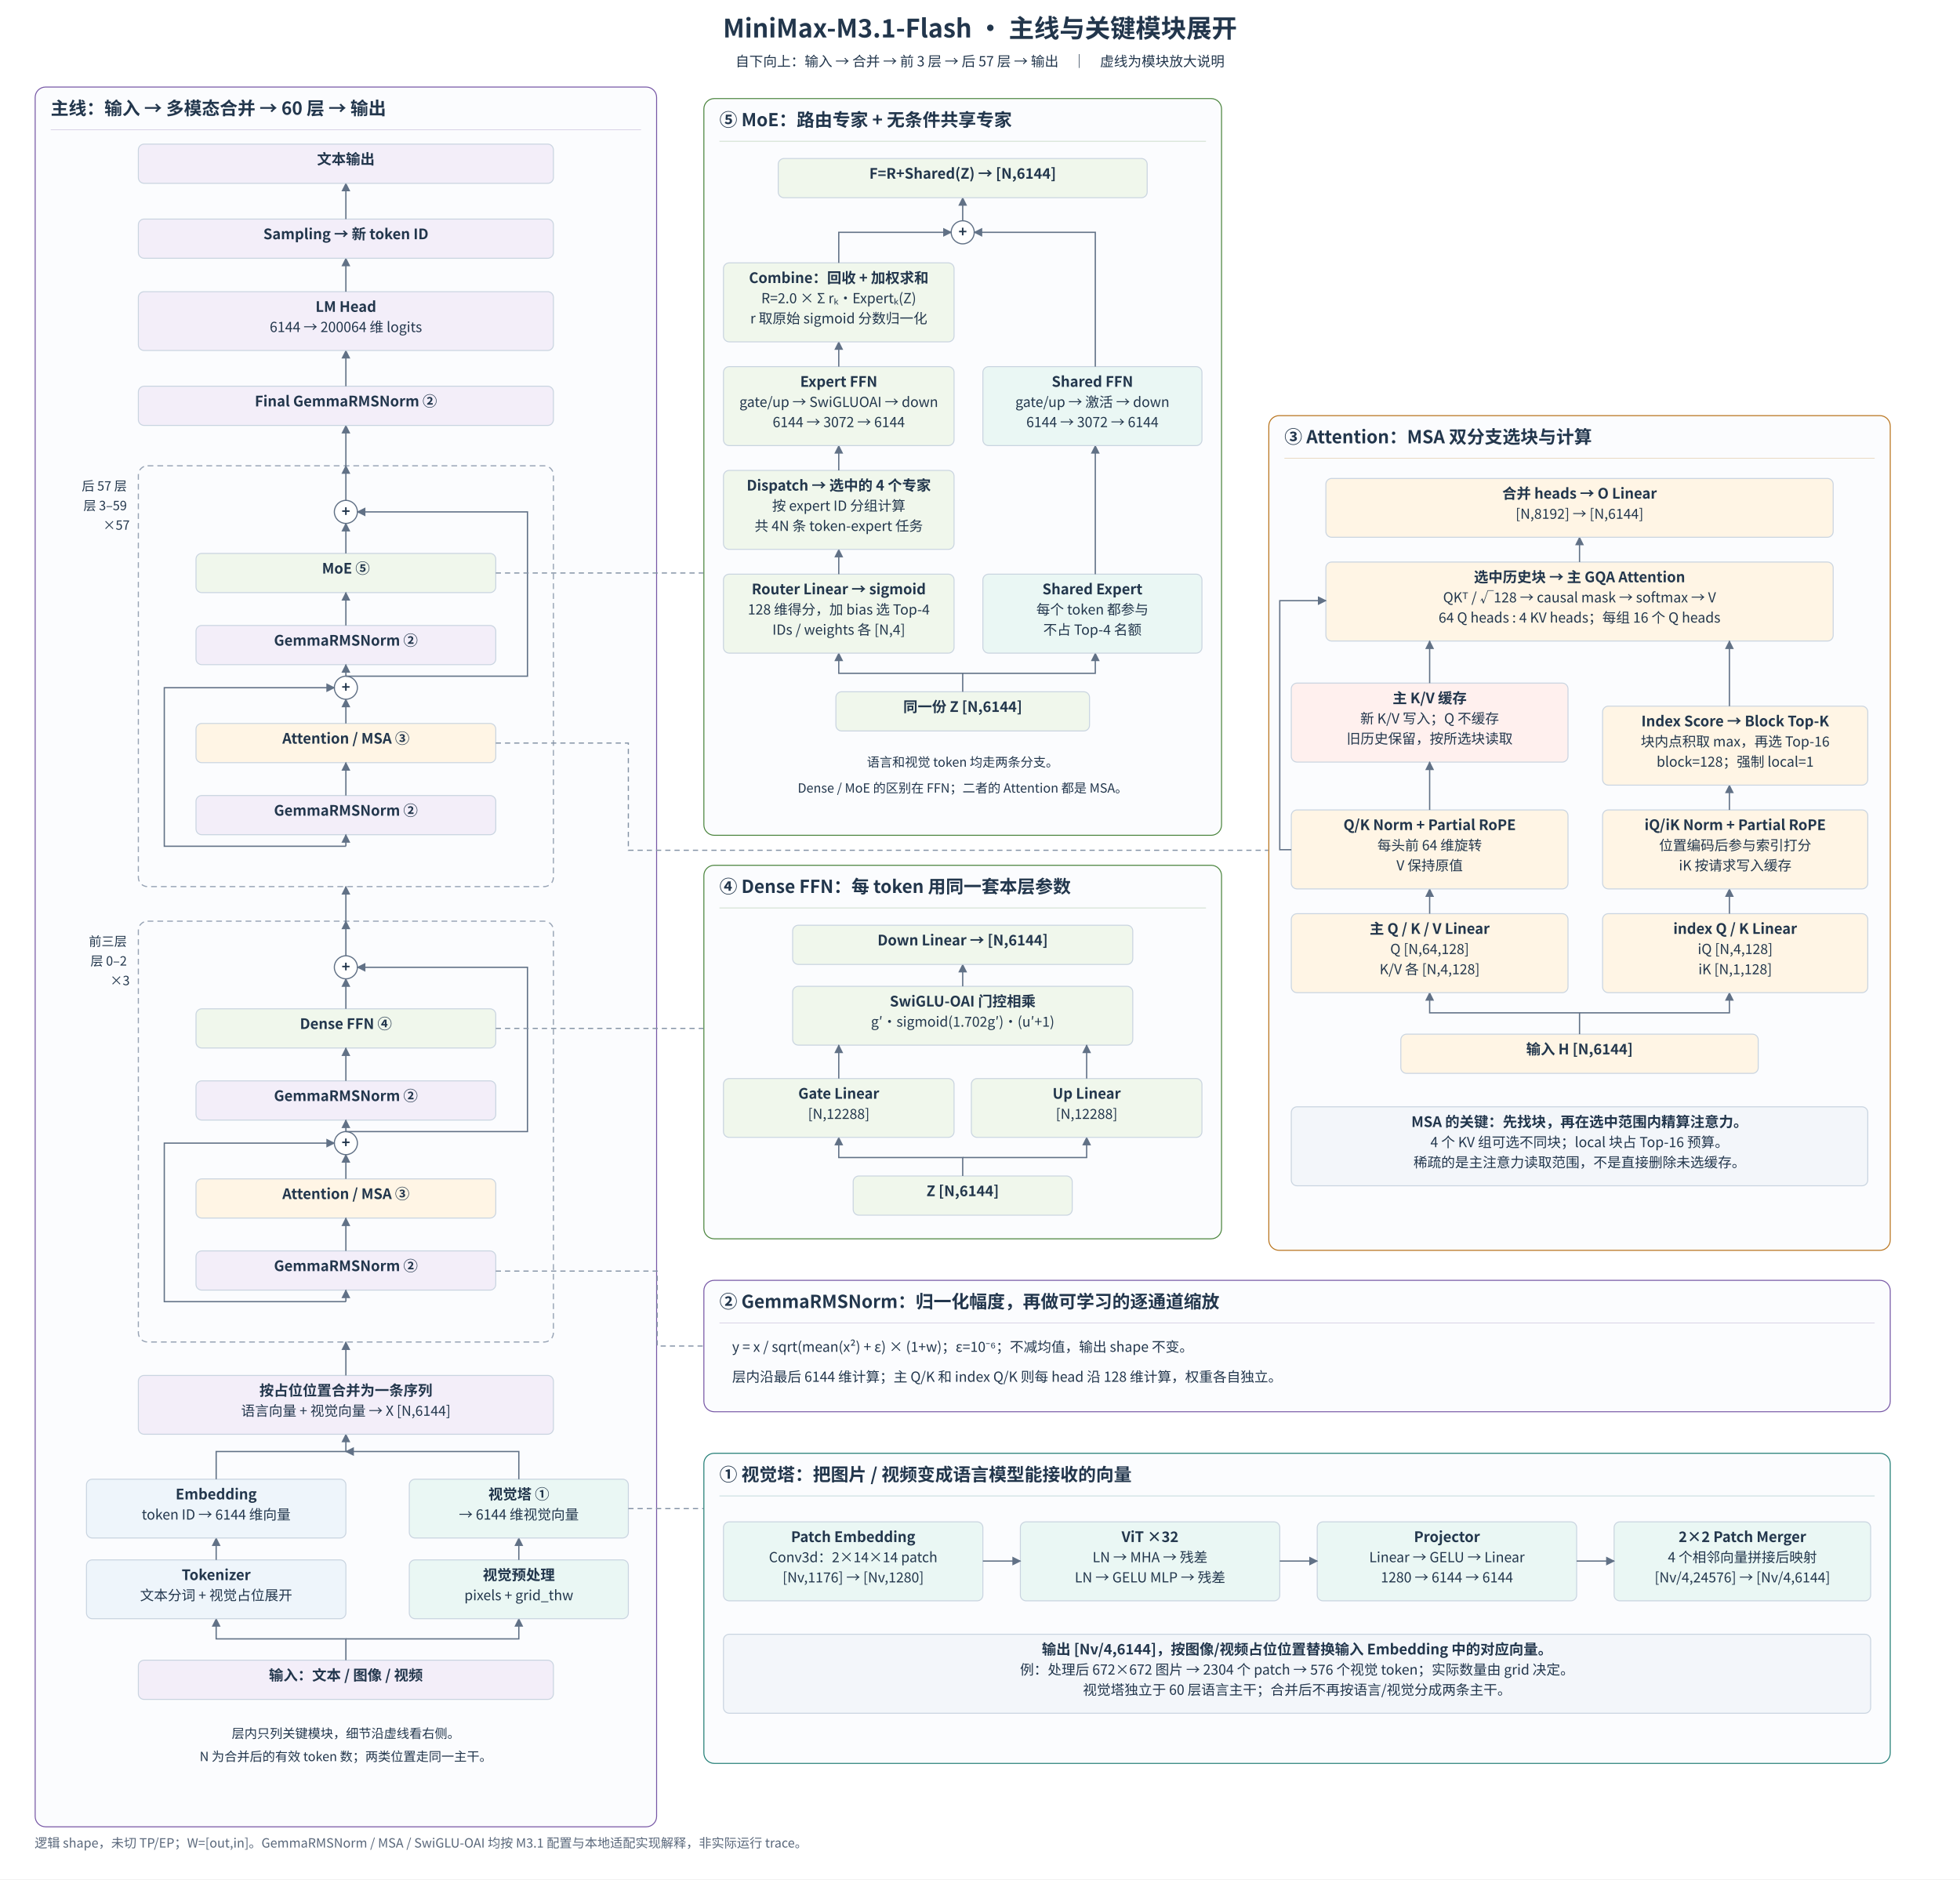
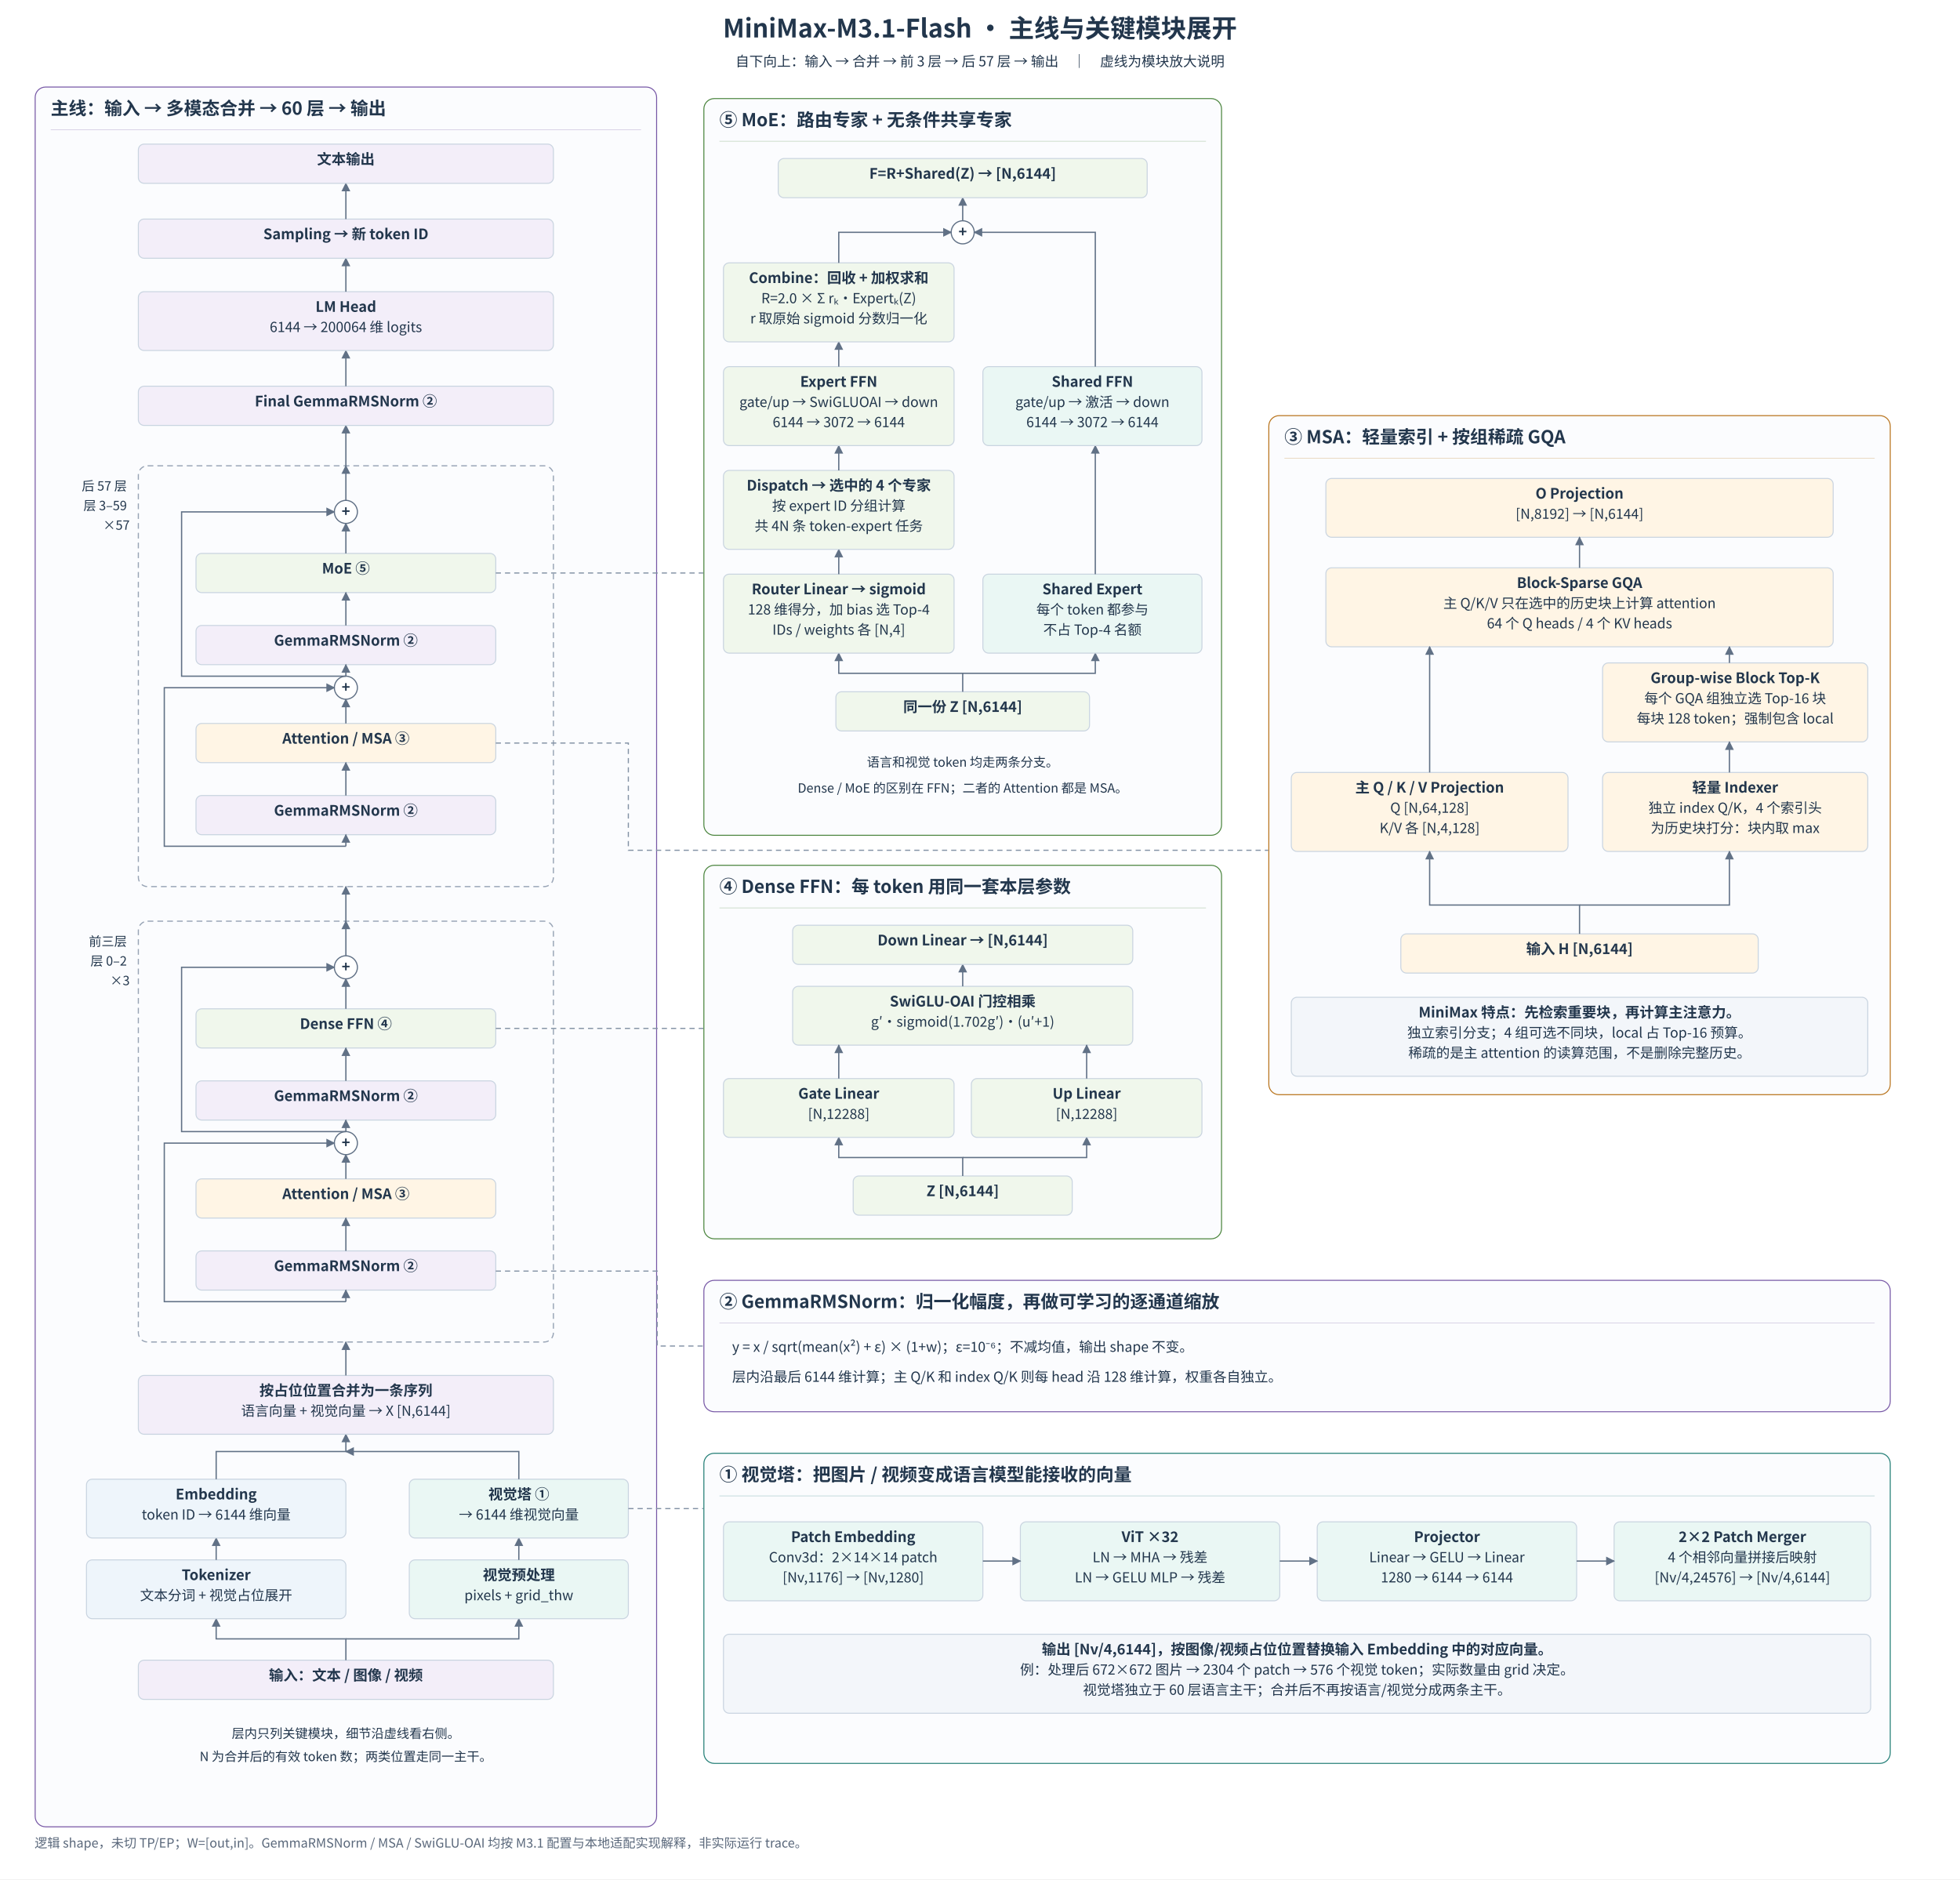
<svg xmlns="http://www.w3.org/2000/svg" width="3400" height="3260" viewBox="0 0 3400 3260">
  <rect width="3400" height="3260" fill="white" />
  <style>
text{font-family:'Microsoft YaHei','Noto Sans CJK SC',Arial,sans-serif;fill:#22364c}
.title{font-size:44px;font-weight:700}.head{font-size:31px;font-weight:700}
.node{font-size:25px;font-weight:600}.body{font-size:24px}.small{font-size:22px}
.weight{font-size:22px;fill:#59677a}.note{font-size:22px;fill:#59677a}
</style>
  <defs>
    <marker id="arrow" viewBox="0 0 10 10" refX="9" refY="5" markerWidth="7" markerHeight="7" orient="auto-start-reverse">
      <path d="M0 0L10 5L0 10Z" fill="#617186" />
    </marker>
  </defs>
  <text x="1700" y="65" class="title" text-anchor="middle">MiniMax-M3.1-Flash · 主线与关键模块展开</text>
  <text x="1700" y="115" class="body" text-anchor="middle">自下向上：输入 → 合并 → 前 3 层 → 后 57 层 → 输出　｜　虚线为模块放大说明</text>
  <g transform="translate(60,150)">
    <rect x="1" y="1" width="1078" height="3018" rx="18" fill="#fbfcfe" stroke="#7758a6" stroke-width="1.7" />
    <text x="28" y="49" class="head" text-anchor="start">主线：输入 → 多模态合并 → 60 层 → 输出</text>
    <line x1="28" y1="75" x2="1052" y2="75" stroke="#7758a6" opacity=".35" />
    <rect x="180" y="2730.0" width="720" height="68" rx="10" fill="#f3eef9" stroke="#c9d4e0" stroke-width="1.7" />
    <text data-max-width="692" x="540.0" y="2765.0" class="node" text-anchor="middle">输入：文本 / 图像 / 视频</text>
    <polyline points="540.0,2730.0 540.0,2693.0 315.0,2693.0 315.0,2658.0" fill="none" stroke="#617186" stroke-width="2.2" marker-end="url(#arrow)" />
    <polyline points="540.0,2693.0 840.0,2693.0 840.0,2658.0" fill="none" stroke="#617186" stroke-width="2.2" marker-end="url(#arrow)" />
    <rect x="90" y="2556.0" width="450" height="102" rx="10" fill="#eef5fb" stroke="#c9d4e0" stroke-width="1.7" />
    <text data-max-width="422" x="315.0" y="2591.0" class="node" text-anchor="middle">Tokenizer</text>
    <text data-max-width="422" x="315.0" y="2626.0" class="body" text-anchor="middle">文本分词 + 视觉占位展开</text>
    <rect x="650" y="2556.0" width="380" height="102" rx="10" fill="#eaf7f4" stroke="#c9d4e0" stroke-width="1.7" />
    <text data-max-width="352" x="840.0" y="2591.0" class="node" text-anchor="middle">视觉预处理</text>
    <text data-max-width="352" x="840.0" y="2626.0" class="body" text-anchor="middle">pixels + grid_thw</text>
    <polyline points="315.0,2556.0 315.0,2518.0" fill="none" stroke="#617186" stroke-width="2.2" marker-end="url(#arrow)" />
    <polyline points="840.0,2556.0 840.0,2518.0" fill="none" stroke="#617186" stroke-width="2.2" marker-end="url(#arrow)" />
    <rect x="90" y="2416.0" width="450" height="102" rx="10" fill="#eef5fb" stroke="#c9d4e0" stroke-width="1.7" />
    <text data-max-width="422" x="315.0" y="2451.0" class="node" text-anchor="middle">Embedding</text>
    <text data-max-width="422" x="315.0" y="2486.0" class="body" text-anchor="middle">token ID → 6144 维向量</text>
    <rect x="650" y="2416.0" width="380" height="102" rx="10" fill="#eaf7f4" stroke="#c9d4e0" stroke-width="1.7" />
    <text data-max-width="352" x="840.0" y="2451.0" class="node" text-anchor="middle">视觉塔 ①</text>
    <text data-max-width="352" x="840.0" y="2486.0" class="body" text-anchor="middle">→ 6144 维视觉向量</text>
    <polyline points="315.0,2416.0 315.0,2368.0 540.0,2368.0 540.0,2338.0" fill="none" stroke="#617186" stroke-width="2.2" marker-end="url(#arrow)" />
    <polyline points="840.0,2416.0 840.0,2368.0 540.0,2368.0" fill="none" stroke="#617186" stroke-width="2.2" marker-end="url(#arrow)" />
    <rect x="180" y="2236.0" width="720" height="102" rx="10" fill="#f3eef9" stroke="#c9d4e0" stroke-width="1.7" />
    <text data-max-width="692" x="540.0" y="2271.0" class="node" text-anchor="middle">按占位位置合并为一条序列</text>
    <text data-max-width="692" x="540.0" y="2306.0" class="body" text-anchor="middle">语言向量 + 视觉向量 → X [N,6144]</text>
    <polyline points="540.0,2236.0 540.0,2178.0" fill="none" stroke="#617186" stroke-width="2.2" marker-end="url(#arrow)" />
    <rect x="180" y="1448.0" width="720" height="730" rx="16" fill="none" stroke="#98a4b5" stroke-width="2" stroke-dasharray="10 7" />
    <text x="165" y="1491.0" class="small" text-anchor="end">
      <tspan x="165" dy="0">前三层</tspan>
      <tspan x="165" dy="34">层 0–2</tspan>
      <tspan x="165" dy="34">×3</tspan>
    </text>
    <rect x="280" y="2020.0" width="520" height="68" rx="10" fill="#f3eef9" stroke="#c9d4e0" stroke-width="1.7" />
    <text data-max-width="492" x="540.0" y="2055.0" class="node" text-anchor="middle">GemmaRMSNorm ②</text>
    <rect x="280" y="1895.0" width="520" height="68" rx="10" fill="#fff5e5" stroke="#c9d4e0" stroke-width="1.7" />
    <text data-max-width="492" x="540.0" y="1930.0" class="node" text-anchor="middle">Attention / MSA ③</text>
    <rect x="280" y="1725.0" width="520" height="68" rx="10" fill="#f3eef9" stroke="#c9d4e0" stroke-width="1.7" />
    <text data-max-width="492" x="540.0" y="1760.0" class="node" text-anchor="middle">GemmaRMSNorm ②</text>
    <rect x="280" y="1600.0" width="520" height="68" rx="10" fill="#f0f7ec" stroke="#c9d4e0" stroke-width="1.7" />
    <text data-max-width="492" x="540.0" y="1635.0" class="node" text-anchor="middle">Dense FFN ④</text>
    <polyline points="540.0,2108.0 540.0,2088.0" fill="none" stroke="#617186" stroke-width="2.2" marker-end="url(#arrow)" />
    <polyline points="540.0,2020.0 540.0,1963.0" fill="none" stroke="#617186" stroke-width="2.2" marker-end="url(#arrow)" />
    <polyline points="540.0,1895.0 540.0,1853.0" fill="none" stroke="#617186" stroke-width="2.2" marker-end="url(#arrow)" />
    <polyline points="540.0,1813.0 540.0,1793.0" fill="none" stroke="#617186" stroke-width="2.2" marker-end="url(#arrow)" />
    <polyline points="540.0,1725.0 540.0,1668.0" fill="none" stroke="#617186" stroke-width="2.2" marker-end="url(#arrow)" />
    <polyline points="540.0,1600.0 540.0,1548.0" fill="none" stroke="#617186" stroke-width="2.2" marker-end="url(#arrow)" />
    <circle cx="540" cy="1833.0" r="20" fill="white" stroke="#617186" stroke-width="2" />
    <text x="540" y="1841.0" class="node" text-anchor="middle">+</text>
    <circle cx="540" cy="1528.0" r="20" fill="white" stroke="#617186" stroke-width="2" />
    <text x="540" y="1536.0" class="node" text-anchor="middle">+</text>
    <polyline points="540.0,2108.0 225.0,2108.0 225.0,1833.0 520.0,1833.0" fill="none" stroke="#617186" stroke-width="2.2" marker-end="url(#arrow)" />
-     <polyline points="540.0,1813.0 855.0,1813.0 855.0,1528.0 560.0,1528.0" fill="none" stroke="#617186" stroke-width="2.2" marker-end="url(#arrow)" />
+     <polyline points="540.0,1813.0 255.0,1813.0 255.0,1528.0 520.0,1528.0" fill="none" stroke="#617186" stroke-width="2.2" marker-end="url(#arrow)" />
    <polyline points="540.0,1508.0 540.0,1448.0" fill="none" stroke="#617186" stroke-width="2.2" marker-end="url(#arrow)" />
    <polyline points="540.0,1448.0 540.0,1388.0" fill="none" stroke="#617186" stroke-width="2.2" marker-end="url(#arrow)" />
    <rect x="180" y="658.0" width="720" height="730" rx="16" fill="none" stroke="#98a4b5" stroke-width="2" stroke-dasharray="10 7" />
    <text x="165" y="701.0" class="small" text-anchor="end">
      <tspan x="165" dy="0">后 57 层</tspan>
      <tspan x="165" dy="34">层 3–59</tspan>
      <tspan x="165" dy="34">×57</tspan>
    </text>
    <rect x="280" y="1230.0" width="520" height="68" rx="10" fill="#f3eef9" stroke="#c9d4e0" stroke-width="1.7" />
    <text data-max-width="492" x="540.0" y="1265.0" class="node" text-anchor="middle">GemmaRMSNorm ②</text>
    <rect x="280" y="1105.0" width="520" height="68" rx="10" fill="#fff5e5" stroke="#c9d4e0" stroke-width="1.7" />
    <text data-max-width="492" x="540.0" y="1140.0" class="node" text-anchor="middle">Attention / MSA ③</text>
    <rect x="280" y="935.0" width="520" height="68" rx="10" fill="#f3eef9" stroke="#c9d4e0" stroke-width="1.7" />
    <text data-max-width="492" x="540.0" y="970.0" class="node" text-anchor="middle">GemmaRMSNorm ②</text>
    <rect x="280" y="810.0" width="520" height="68" rx="10" fill="#f0f7ec" stroke="#c9d4e0" stroke-width="1.7" />
    <text data-max-width="492" x="540.0" y="845.0" class="node" text-anchor="middle">MoE ⑤</text>
    <polyline points="540.0,1318.0 540.0,1298.0" fill="none" stroke="#617186" stroke-width="2.2" marker-end="url(#arrow)" />
    <polyline points="540.0,1230.0 540.0,1173.0" fill="none" stroke="#617186" stroke-width="2.2" marker-end="url(#arrow)" />
    <polyline points="540.0,1105.0 540.0,1063.0" fill="none" stroke="#617186" stroke-width="2.2" marker-end="url(#arrow)" />
    <polyline points="540.0,1023.0 540.0,1003.0" fill="none" stroke="#617186" stroke-width="2.2" marker-end="url(#arrow)" />
    <polyline points="540.0,935.0 540.0,878.0" fill="none" stroke="#617186" stroke-width="2.2" marker-end="url(#arrow)" />
    <polyline points="540.0,810.0 540.0,758.0" fill="none" stroke="#617186" stroke-width="2.2" marker-end="url(#arrow)" />
    <circle cx="540" cy="1043.0" r="20" fill="white" stroke="#617186" stroke-width="2" />
    <text x="540" y="1051.0" class="node" text-anchor="middle">+</text>
    <circle cx="540" cy="738.0" r="20" fill="white" stroke="#617186" stroke-width="2" />
    <text x="540" y="746.0" class="node" text-anchor="middle">+</text>
    <polyline points="540.0,1318.0 225.0,1318.0 225.0,1043.0 520.0,1043.0" fill="none" stroke="#617186" stroke-width="2.2" marker-end="url(#arrow)" />
-     <polyline points="540.0,1023.0 855.0,1023.0 855.0,738.0 560.0,738.0" fill="none" stroke="#617186" stroke-width="2.2" marker-end="url(#arrow)" />
+     <polyline points="540.0,1023.0 255.0,1023.0 255.0,738.0 520.0,738.0" fill="none" stroke="#617186" stroke-width="2.2" marker-end="url(#arrow)" />
    <polyline points="540.0,718.0 540.0,658.0" fill="none" stroke="#617186" stroke-width="2.2" marker-end="url(#arrow)" />
    <polyline points="540.0,658.0 540.0,588.0" fill="none" stroke="#617186" stroke-width="2.2" marker-end="url(#arrow)" />
    <rect x="180" y="520.0" width="720" height="68" rx="10" fill="#f3eef9" stroke="#c9d4e0" stroke-width="1.7" />
    <text data-max-width="692" x="540.0" y="555.0" class="node" text-anchor="middle">Final GemmaRMSNorm ②</text>
    <polyline points="540.0,520.0 540.0,458.0" fill="none" stroke="#617186" stroke-width="2.2" marker-end="url(#arrow)" />
    <rect x="180" y="356.0" width="720" height="102" rx="10" fill="#f3eef9" stroke="#c9d4e0" stroke-width="1.7" />
    <text data-max-width="692" x="540.0" y="391.0" class="node" text-anchor="middle">LM Head</text>
    <text data-max-width="692" x="540.0" y="426.0" class="body" text-anchor="middle">6144 → 200064 维 logits</text>
    <polyline points="540.0,356.0 540.0,298.0" fill="none" stroke="#617186" stroke-width="2.2" marker-end="url(#arrow)" />
    <rect x="180" y="230.0" width="720" height="68" rx="10" fill="#f3eef9" stroke="#c9d4e0" stroke-width="1.7" />
    <text data-max-width="692" x="540.0" y="265.0" class="node" text-anchor="middle">Sampling → 新 token ID</text>
    <polyline points="540.0,230.0 540.0,168.0" fill="none" stroke="#617186" stroke-width="2.2" marker-end="url(#arrow)" />
    <rect x="180" y="100.0" width="720" height="68" rx="10" fill="#f3eef9" stroke="#c9d4e0" stroke-width="1.7" />
    <text data-max-width="692" x="540.0" y="135.0" class="node" text-anchor="middle">文本输出</text>
    <text x="540" y="2865" class="small" text-anchor="middle">层内只列关键模块，细节沿虚线看右侧。</text>
    <text x="540" y="2905" class="small" text-anchor="middle">N 为合并后的有效 token 数；两类位置走同一主干。</text>
  </g>
  <g transform="translate(1220,2520)">
    <rect x="1" y="1" width="2058" height="538" rx="18" fill="#fbfcfe" stroke="#237e76" stroke-width="1.7" />
    <text x="28" y="49" class="head" text-anchor="start">① 视觉塔：把图片 / 视频变成语言模型能接收的向量</text>
    <line x1="28" y1="75" x2="2032" y2="75" stroke="#237e76" opacity=".35" />
    <rect x="35" y="120" width="450" height="137" rx="10" fill="#eaf7f4" stroke="#c9d4e0" stroke-width="1.7" />
    <text data-max-width="422" x="260.0" y="155" class="node" text-anchor="middle">Patch Embedding</text>
    <text data-max-width="422" x="260.0" y="190" class="body" text-anchor="middle">Conv3d：2×14×14 patch</text>
    <text data-max-width="422" x="260.0" y="225" class="body" text-anchor="middle">[Nv,1176] → [Nv,1280]</text>
    <rect x="550" y="120" width="450" height="137" rx="10" fill="#eaf7f4" stroke="#c9d4e0" stroke-width="1.7" />
    <text data-max-width="422" x="775.0" y="155" class="node" text-anchor="middle">ViT ×32</text>
    <text data-max-width="422" x="775.0" y="190" class="body" text-anchor="middle">LN → MHA → 残差</text>
    <text data-max-width="422" x="775.0" y="225" class="body" text-anchor="middle">LN → GELU MLP → 残差</text>
    <rect x="1065" y="120" width="450" height="137" rx="10" fill="#eaf7f4" stroke="#c9d4e0" stroke-width="1.7" />
    <text data-max-width="422" x="1290.0" y="155" class="node" text-anchor="middle">Projector</text>
    <text data-max-width="422" x="1290.0" y="190" class="body" text-anchor="middle">Linear → GELU → Linear</text>
    <text data-max-width="422" x="1290.0" y="225" class="body" text-anchor="middle">1280 → 6144 → 6144</text>
    <rect x="1580" y="120" width="445" height="137" rx="10" fill="#eaf7f4" stroke="#c9d4e0" stroke-width="1.7" />
    <text data-max-width="417" x="1802.5" y="155" class="node" text-anchor="middle">2×2 Patch Merger</text>
    <text data-max-width="417" x="1802.5" y="190" class="body" text-anchor="middle">4 个相邻向量拼接后映射</text>
    <text data-max-width="417" x="1802.5" y="225" class="body" text-anchor="middle">[Nv/4,24576] → [Nv/4,6144]</text>
    <polyline points="485,188 550,188" fill="none" stroke="#617186" stroke-width="2.2" marker-end="url(#arrow)" />
    <polyline points="1000,188 1065,188" fill="none" stroke="#617186" stroke-width="2.2" marker-end="url(#arrow)" />
    <polyline points="1515,188 1580,188" fill="none" stroke="#617186" stroke-width="2.2" marker-end="url(#arrow)" />
    <rect x="35" y="315" width="1990" height="137" rx="10" fill="#f3f6fa" stroke="#c9d4e0" stroke-width="1.7" />
    <text data-max-width="1962" x="1030.0" y="350" class="node" text-anchor="middle">输出 [Nv/4,6144]，按图像/视频占位位置替换输入 Embedding 中的对应向量。</text>
    <text data-max-width="1962" x="1030.0" y="385" class="body" text-anchor="middle">例：处理后 672×672 图片 → 2304 个 patch → 576 个视觉 token；实际数量由 grid 决定。</text>
    <text data-max-width="1962" x="1030.0" y="420" class="body" text-anchor="middle">视觉塔独立于 60 层语言主干；合并后不再按语言/视觉分成两条主干。</text>
  </g>
  <g transform="translate(1220,2220)">
    <rect x="1" y="1" width="2058" height="228" rx="18" fill="#fbfcfe" stroke="#7758a6" stroke-width="1.7" />
    <text x="28" y="49" class="head" text-anchor="start">② GemmaRMSNorm：归一化幅度，再做可学习的逐通道缩放</text>
    <line x1="28" y1="75" x2="2032" y2="75" stroke="#7758a6" opacity=".35" />
    <text x="50" y="125" class="body" text-anchor="start">y = x / sqrt(mean(x²) + ε) × (1+w)；ε=10⁻⁶；不减均值，输出 shape 不变。</text>
    <text x="50" y="177" class="body" text-anchor="start">层内沿最后 6144 维计算；主 Q/K 和 index Q/K 则每 head 沿 128 维计算，权重各自独立。</text>
  </g>
  <g transform="translate(1220,1500)">
    <rect x="1" y="1" width="898" height="648" rx="18" fill="#fbfcfe" stroke="#4b853e" stroke-width="1.7" />
    <text x="28" y="49" class="head" text-anchor="start">④ Dense FFN：每 token 用同一套本层参数</text>
    <line x1="28" y1="75" x2="872" y2="75" stroke="#4b853e" opacity=".35" />
    <rect x="260" y="540.0" width="380" height="68" rx="10" fill="#f0f7ec" stroke="#c9d4e0" stroke-width="1.7" />
    <text data-max-width="352" x="450.0" y="575.0" class="node" text-anchor="middle">Z [N,6144]</text>
    <polyline points="450.0,540.0 450.0,508.0 235.0,508.0 235.0,473.0" fill="none" stroke="#617186" stroke-width="2.2" marker-end="url(#arrow)" />
    <polyline points="450.0,508.0 665.0,508.0 665.0,473.0" fill="none" stroke="#617186" stroke-width="2.2" marker-end="url(#arrow)" />
    <rect x="35" y="371.0" width="400" height="102" rx="10" fill="#f0f7ec" stroke="#c9d4e0" stroke-width="1.7" />
    <text data-max-width="372" x="235.0" y="406.0" class="node" text-anchor="middle">Gate Linear</text>
    <text data-max-width="372" x="235.0" y="441.0" class="body" text-anchor="middle">[N,12288]</text>
    <rect x="465" y="371.0" width="400" height="102" rx="10" fill="#f0f7ec" stroke="#c9d4e0" stroke-width="1.7" />
    <text data-max-width="372" x="665.0" y="406.0" class="node" text-anchor="middle">Up Linear</text>
    <text data-max-width="372" x="665.0" y="441.0" class="body" text-anchor="middle">[N,12288]</text>
    <rect x="155" y="211.0" width="590" height="102" rx="10" fill="#f0f7ec" stroke="#c9d4e0" stroke-width="1.7" />
    <text data-max-width="562" x="450.0" y="246.0" class="node" text-anchor="middle">SwiGLU-OAI 门控相乘</text>
    <text data-max-width="562" x="450.0" y="281.0" class="body" text-anchor="middle">g′·sigmoid(1.702g′)·(u′+1)</text>
    <polyline points="235.0,371.0 235.0,313.0" fill="none" stroke="#617186" stroke-width="2.2" marker-end="url(#arrow)" />
    <polyline points="665.0,371.0 665.0,313.0" fill="none" stroke="#617186" stroke-width="2.2" marker-end="url(#arrow)" />
    <polyline points="450.0,211.0 450.0,173.0" fill="none" stroke="#617186" stroke-width="2.2" marker-end="url(#arrow)" />
    <rect x="155" y="105.0" width="590" height="68" rx="10" fill="#f0f7ec" stroke="#c9d4e0" stroke-width="1.7" />
    <text data-max-width="562" x="450.0" y="140.0" class="node" text-anchor="middle">Down Linear → [N,6144]</text>
  </g>
  <g transform="translate(2200,720)">
-     <rect x="1" y="1" width="1078" height="1448" rx="18" fill="#fbfcfe" stroke="#b9741d" stroke-width="1.7" />
-     <text x="28" y="49" class="head" text-anchor="start">③ Attention：MSA 双分支选块与计算</text>
+     <rect x="1" y="1" width="1078" height="1178" rx="18" fill="#fbfcfe" stroke="#b9741d" stroke-width="1.7" />
+     <text x="28" y="49" class="head" text-anchor="start">③ MSA：轻量索引 + 按组稀疏 GQA</text>
    <line x1="28" y1="75" x2="1052" y2="75" stroke="#b9741d" opacity=".35" />
-     <rect x="230" y="1074.0" width="620" height="68" rx="10" fill="#fff5e5" stroke="#c9d4e0" stroke-width="1.7" />
-     <text data-max-width="592" x="540.0" y="1109.0" class="node" text-anchor="middle">输入 H [N,6144]</text>
-     <polyline points="540.0,1074.0 540.0,1037.0 280.0,1037.0 280.0,1002.0" fill="none" stroke="#617186" stroke-width="2.2" marker-end="url(#arrow)" />
-     <polyline points="540.0,1037.0 800.0,1037.0 800.0,1002.0" fill="none" stroke="#617186" stroke-width="2.2" marker-end="url(#arrow)" />
-     <rect x="40" y="865.0" width="480" height="137" rx="10" fill="#fff5e5" stroke="#c9d4e0" stroke-width="1.7" />
-     <text data-max-width="452" x="280.0" y="900.0" class="node" text-anchor="middle">主 Q / K / V Linear</text>
-     <text data-max-width="452" x="280.0" y="935.0" class="body" text-anchor="middle">Q [N,64,128]</text>
-     <text data-max-width="452" x="280.0" y="970.0" class="body" text-anchor="middle">K/V 各 [N,4,128]</text>
-     <rect x="580" y="865.0" width="460" height="137" rx="10" fill="#fff5e5" stroke="#c9d4e0" stroke-width="1.7" />
-     <text data-max-width="432" x="810.0" y="900.0" class="node" text-anchor="middle">index Q / K Linear</text>
-     <text data-max-width="432" x="810.0" y="935.0" class="body" text-anchor="middle">iQ [N,4,128]</text>
-     <text data-max-width="432" x="810.0" y="970.0" class="body" text-anchor="middle">iK [N,1,128]</text>
-     <polyline points="280.0,865.0 280.0,822.0" fill="none" stroke="#617186" stroke-width="2.2" marker-end="url(#arrow)" />
-     <polyline points="800.0,865.0 800.0,822.0" fill="none" stroke="#617186" stroke-width="2.2" marker-end="url(#arrow)" />
-     <rect x="40" y="685.0" width="480" height="137" rx="10" fill="#fff5e5" stroke="#c9d4e0" stroke-width="1.7" />
-     <text data-max-width="452" x="280.0" y="720.0" class="node" text-anchor="middle">Q/K Norm + Partial RoPE</text>
-     <text data-max-width="452" x="280.0" y="755.0" class="body" text-anchor="middle">每头前 64 维旋转</text>
-     <text data-max-width="452" x="280.0" y="790.0" class="body" text-anchor="middle">V 保持原值</text>
-     <rect x="580" y="685.0" width="460" height="137" rx="10" fill="#fff5e5" stroke="#c9d4e0" stroke-width="1.7" />
-     <text data-max-width="432" x="810.0" y="720.0" class="node" text-anchor="middle">iQ/iK Norm + Partial RoPE</text>
-     <text data-max-width="432" x="810.0" y="755.0" class="body" text-anchor="middle">位置编码后参与索引打分</text>
-     <text data-max-width="432" x="810.0" y="790.0" class="body" text-anchor="middle">iK 按请求写入缓存</text>
-     <polyline points="800.0,685.0 800.0,642.0" fill="none" stroke="#617186" stroke-width="2.2" marker-end="url(#arrow)" />
-     <rect x="580" y="505.0" width="460" height="137" rx="10" fill="#fff5e5" stroke="#c9d4e0" stroke-width="1.7" />
-     <text data-max-width="432" x="810.0" y="540.0" class="node" text-anchor="middle">Index Score → Block Top-K</text>
-     <text data-max-width="432" x="810.0" y="575.0" class="body" text-anchor="middle">块内点积取 max，再选 Top-16</text>
-     <text data-max-width="432" x="810.0" y="610.0" class="body" text-anchor="middle">block=128；强制 local=1</text>
-     <rect x="40" y="465.0" width="480" height="137" rx="10" fill="#fff0ee" stroke="#c9d4e0" stroke-width="1.7" />
-     <text data-max-width="452" x="280.0" y="500.0" class="node" text-anchor="middle">主 K/V 缓存</text>
-     <text data-max-width="452" x="280.0" y="535.0" class="body" text-anchor="middle">新 K/V 写入；Q 不缓存</text>
-     <text data-max-width="452" x="280.0" y="570.0" class="body" text-anchor="middle">旧历史保留，按所选块读取</text>
-     <polyline points="280.0,685.0 280.0,602.0" fill="none" stroke="#617186" stroke-width="2.2" marker-end="url(#arrow)" />
-     <rect x="100" y="255.0" width="880" height="137" rx="10" fill="#fff5e5" stroke="#c9d4e0" stroke-width="1.7" />
-     <text data-max-width="852" x="540.0" y="290.0" class="node" text-anchor="middle">选中历史块 → 主 GQA Attention</text>
-     <text data-max-width="852" x="540.0" y="325.0" class="body" text-anchor="middle">QKᵀ / √128 → causal mask → softmax → V</text>
-     <text data-max-width="852" x="540.0" y="360.0" class="body" text-anchor="middle">64 Q heads : 4 KV heads；每组 16 个 Q heads</text>
-     <polyline points="800.0,505.0 800.0,392.0" fill="none" stroke="#617186" stroke-width="2.2" marker-end="url(#arrow)" />
-     <polyline points="280.0,465.0 280.0,392.0" fill="none" stroke="#617186" stroke-width="2.2" marker-end="url(#arrow)" />
-     <polyline points="40.0,754.0 20.0,754.0 20.0,322.0 100.0,322.0" fill="none" stroke="#617186" stroke-width="2.2" marker-end="url(#arrow)" />
-     <polyline points="540.0,255.0 540.0,212.0" fill="none" stroke="#617186" stroke-width="2.2" marker-end="url(#arrow)" />
-     <rect x="100" y="110.0" width="880" height="102" rx="10" fill="#fff5e5" stroke="#c9d4e0" stroke-width="1.7" />
-     <text data-max-width="852" x="540.0" y="145.0" class="node" text-anchor="middle">合并 heads → O Linear</text>
-     <text data-max-width="852" x="540.0" y="180.0" class="body" text-anchor="middle">[N,8192] → [N,6144]</text>
-     <rect x="40" y="1200" width="1000" height="137" rx="10" fill="#f3f6fa" stroke="#c9d4e0" stroke-width="1.7" />
-     <text data-max-width="972" x="540.0" y="1235" class="node" text-anchor="middle">MSA 的关键：先找块，再在选中范围内精算注意力。</text>
-     <text data-max-width="972" x="540.0" y="1270" class="body" text-anchor="middle">4 个 KV 组可选不同块；local 块占 Top-16 预算。</text>
-     <text data-max-width="972" x="540.0" y="1305" class="body" text-anchor="middle">稀疏的是主注意力读取范围，不是直接删除未选缓存。</text>
+     <rect x="100" y="110" width="880" height="102" rx="10" fill="#fff5e5" stroke="#c9d4e0" stroke-width="1.7" />
+     <text data-max-width="852" x="540.0" y="145" class="node" text-anchor="middle">O Projection</text>
+     <text data-max-width="852" x="540.0" y="180" class="body" text-anchor="middle">[N,8192] → [N,6144]</text>
+     <rect x="100" y="265" width="880" height="137" rx="10" fill="#fff5e5" stroke="#c9d4e0" stroke-width="1.7" />
+     <text data-max-width="852" x="540.0" y="300" class="node" text-anchor="middle">Block-Sparse GQA</text>
+     <text data-max-width="852" x="540.0" y="335" class="body" text-anchor="middle">主 Q/K/V 只在选中的历史块上计算 attention</text>
+     <text data-max-width="852" x="540.0" y="370" class="body" text-anchor="middle">64 个 Q heads / 4 个 KV heads</text>
+     <polyline points="540,265 540,212" fill="none" stroke="#617186" stroke-width="2.2" marker-end="url(#arrow)" />
+     <rect x="40" y="620" width="480" height="137" rx="10" fill="#fff5e5" stroke="#c9d4e0" stroke-width="1.7" />
+     <text data-max-width="452" x="280.0" y="655" class="node" text-anchor="middle">主 Q / K / V Projection</text>
+     <text data-max-width="452" x="280.0" y="690" class="body" text-anchor="middle">Q [N,64,128]</text>
+     <text data-max-width="452" x="280.0" y="725" class="body" text-anchor="middle">K/V 各 [N,4,128]</text>
+     <rect x="580" y="620" width="460" height="137" rx="10" fill="#fff5e5" stroke="#c9d4e0" stroke-width="1.7" />
+     <text data-max-width="432" x="810.0" y="655" class="node" text-anchor="middle">轻量 Indexer</text>
+     <text data-max-width="432" x="810.0" y="690" class="body" text-anchor="middle">独立 index Q/K，4 个索引头</text>
+     <text data-max-width="432" x="810.0" y="725" class="body" text-anchor="middle">为历史块打分：块内取 max</text>
+     <rect x="580" y="430" width="460" height="137" rx="10" fill="#fff5e5" stroke="#c9d4e0" stroke-width="1.7" />
+     <text data-max-width="432" x="810.0" y="465" class="node" text-anchor="middle">Group-wise Block Top-K</text>
+     <text data-max-width="432" x="810.0" y="500" class="body" text-anchor="middle">每个 GQA 组独立选 Top-16 块</text>
+     <text data-max-width="432" x="810.0" y="535" class="body" text-anchor="middle">每块 128 token；强制包含 local</text>
+     <polyline points="800,620 800,567" fill="none" stroke="#617186" stroke-width="2.2" marker-end="url(#arrow)" />
+     <polyline points="800,430 800,402" fill="none" stroke="#617186" stroke-width="2.2" marker-end="url(#arrow)" />
+     <polyline points="280,620 280,402" fill="none" stroke="#617186" stroke-width="2.2" marker-end="url(#arrow)" />
+     <rect x="230" y="900" width="620" height="68" rx="10" fill="#fff5e5" stroke="#c9d4e0" stroke-width="1.7" />
+     <text data-max-width="592" x="540.0" y="935" class="node" text-anchor="middle">输入 H [N,6144]</text>
+     <polyline points="540,900 540,850 280,850 280,757" fill="none" stroke="#617186" stroke-width="2.2" marker-end="url(#arrow)" />
+     <polyline points="540,850 800,850 800,757" fill="none" stroke="#617186" stroke-width="2.2" marker-end="url(#arrow)" />
+     <rect x="40" y="1010" width="1000" height="137" rx="10" fill="#f3f6fa" stroke="#c9d4e0" stroke-width="1.7" />
+     <text data-max-width="972" x="540.0" y="1045" class="node" text-anchor="middle">MiniMax 特点：先检索重要块，再计算主注意力。</text>
+     <text data-max-width="972" x="540.0" y="1080" class="body" text-anchor="middle">独立索引分支；4 组可选不同块，local 占 Top-16 预算。</text>
+     <text data-max-width="972" x="540.0" y="1115" class="body" text-anchor="middle">稀疏的是主 attention 的读算范围，不是删除完整历史。</text>
  </g>
  <g transform="translate(1220,170)">
    <rect x="1" y="1" width="898" height="1278" rx="18" fill="#fbfcfe" stroke="#4b853e" stroke-width="1.7" />
    <text x="28" y="49" class="head" text-anchor="start">⑤ MoE：路由专家 + 无条件共享专家</text>
    <line x1="28" y1="75" x2="872" y2="75" stroke="#4b853e" opacity=".35" />
    <rect x="230" y="1030.0" width="440" height="68" rx="10" fill="#f0f7ec" stroke="#c9d4e0" stroke-width="1.7" />
    <text data-max-width="412" x="450.0" y="1065.0" class="node" text-anchor="middle">同一份 Z [N,6144]</text>
    <polyline points="450.0,1030.0 450.0,998.0 235.0,998.0 235.0,963.0" fill="none" stroke="#617186" stroke-width="2.2" marker-end="url(#arrow)" />
    <polyline points="450.0,998.0 680.0,998.0 680.0,963.0" fill="none" stroke="#617186" stroke-width="2.2" marker-end="url(#arrow)" />
    <rect x="35" y="826.0" width="400" height="137" rx="10" fill="#f0f7ec" stroke="#c9d4e0" stroke-width="1.7" />
    <text data-max-width="372" x="235.0" y="861.0" class="node" text-anchor="middle">Router Linear → sigmoid</text>
    <text data-max-width="372" x="235.0" y="896.0" class="body" text-anchor="middle">128 维得分，加 bias 选 Top-4</text>
    <text data-max-width="372" x="235.0" y="931.0" class="body" text-anchor="middle">IDs / weights 各 [N,4]</text>
    <rect x="485" y="826.0" width="380" height="137" rx="10" fill="#eaf7f4" stroke="#c9d4e0" stroke-width="1.7" />
    <text data-max-width="352" x="675.0" y="861.0" class="node" text-anchor="middle">Shared Expert</text>
    <text data-max-width="352" x="675.0" y="896.0" class="body" text-anchor="middle">每个 token 都参与</text>
    <text data-max-width="352" x="675.0" y="931.0" class="body" text-anchor="middle">不占 Top-4 名额</text>
    <polyline points="235.0,826.0 235.0,783.0" fill="none" stroke="#617186" stroke-width="2.2" marker-end="url(#arrow)" />
    <rect x="35" y="646.0" width="400" height="137" rx="10" fill="#f0f7ec" stroke="#c9d4e0" stroke-width="1.7" />
    <text data-max-width="372" x="235.0" y="681.0" class="node" text-anchor="middle">Dispatch → 选中的 4 个专家</text>
    <text data-max-width="372" x="235.0" y="716.0" class="body" text-anchor="middle">按 expert ID 分组计算</text>
    <text data-max-width="372" x="235.0" y="751.0" class="body" text-anchor="middle">共 4N 条 token-expert 任务</text>
    <polyline points="235.0,646.0 235.0,603.0" fill="none" stroke="#617186" stroke-width="2.2" marker-end="url(#arrow)" />
    <rect x="35" y="466.0" width="400" height="137" rx="10" fill="#f0f7ec" stroke="#c9d4e0" stroke-width="1.7" />
    <text data-max-width="372" x="235.0" y="501.0" class="node" text-anchor="middle">Expert FFN</text>
    <text data-max-width="372" x="235.0" y="536.0" class="body" text-anchor="middle">gate/up → SwiGLUOAI → down</text>
    <text data-max-width="372" x="235.0" y="571.0" class="body" text-anchor="middle">6144 → 3072 → 6144</text>
    <polyline points="680.0,826.0 680.0,603.0" fill="none" stroke="#617186" stroke-width="2.2" marker-end="url(#arrow)" />
    <rect x="485" y="466.0" width="380" height="137" rx="10" fill="#eaf7f4" stroke="#c9d4e0" stroke-width="1.7" />
    <text data-max-width="352" x="675.0" y="501.0" class="node" text-anchor="middle">Shared FFN</text>
    <text data-max-width="352" x="675.0" y="536.0" class="body" text-anchor="middle">gate/up → 激活 → down</text>
    <text data-max-width="352" x="675.0" y="571.0" class="body" text-anchor="middle">6144 → 3072 → 6144</text>
    <polyline points="235.0,466.0 235.0,423.0" fill="none" stroke="#617186" stroke-width="2.2" marker-end="url(#arrow)" />
    <rect x="35" y="286.0" width="400" height="137" rx="10" fill="#f0f7ec" stroke="#c9d4e0" stroke-width="1.7" />
    <text data-max-width="372" x="235.0" y="321.0" class="node" text-anchor="middle">Combine：回收 + 加权求和</text>
    <text data-max-width="372" x="235.0" y="356.0" class="body" text-anchor="middle">R=2.0 × Σ rₖ·Expertₖ(Z)</text>
    <text data-max-width="372" x="235.0" y="391.0" class="body" text-anchor="middle">r 取原始 sigmoid 分数归一化</text>
    <circle cx="450" cy="233.0" r="20" fill="white" stroke="#617186" stroke-width="2" />
    <text x="450" y="241.0" class="node" text-anchor="middle">+</text>
    <polyline points="235.0,286.0 235.0,233.0 430.0,233.0" fill="none" stroke="#617186" stroke-width="2.2" marker-end="url(#arrow)" />
    <polyline points="680.0,466.0 680.0,233.0 470.0,233.0" fill="none" stroke="#617186" stroke-width="2.2" marker-end="url(#arrow)" />
    <polyline points="450.0,213.0 450.0,173.0" fill="none" stroke="#617186" stroke-width="2.2" marker-end="url(#arrow)" />
    <rect x="130" y="105.0" width="640" height="68" rx="10" fill="#f0f7ec" stroke="#c9d4e0" stroke-width="1.7" />
    <text data-max-width="612" x="450.0" y="140.0" class="node" text-anchor="middle">F=R+Shared(Z) → [N,6144]</text>
    <text x="450" y="1160" class="small" text-anchor="middle">语言和视觉 token 均走两条分支。</text>
    <text x="450" y="1205" class="small" text-anchor="middle">Dense / MoE 的区别在 FFN；二者的 Attention 都是 MSA。</text>
  </g>
  <polyline points="1090,2617 1220,2617" fill="none" stroke="#8392a5" stroke-width="2" stroke-dasharray="9 7" />
  <polyline points="860,2205 1140,2205 1140,2335 1220,2335" fill="none" stroke="#8392a5" stroke-width="2" stroke-dasharray="9 7" />
  <polyline points="860,1289 1090,1289 1090,1475 2200,1475" fill="none" stroke="#8392a5" stroke-width="2" stroke-dasharray="9 7" />
  <polyline points="860,1784 1220,1784" fill="none" stroke="#8392a5" stroke-width="2" stroke-dasharray="9 7" />
  <polyline points="860,994 1220,994" fill="none" stroke="#8392a5" stroke-width="2" stroke-dasharray="9 7" />
  <text x="60" y="3205" class="note">逻辑 shape，未切 TP/EP；W=[out,in]。GemmaRMSNorm / MSA / SwiGLU-OAI 均按 M3.1 配置与本地适配实现解释，非实际运行 trace。</text>
</svg>
